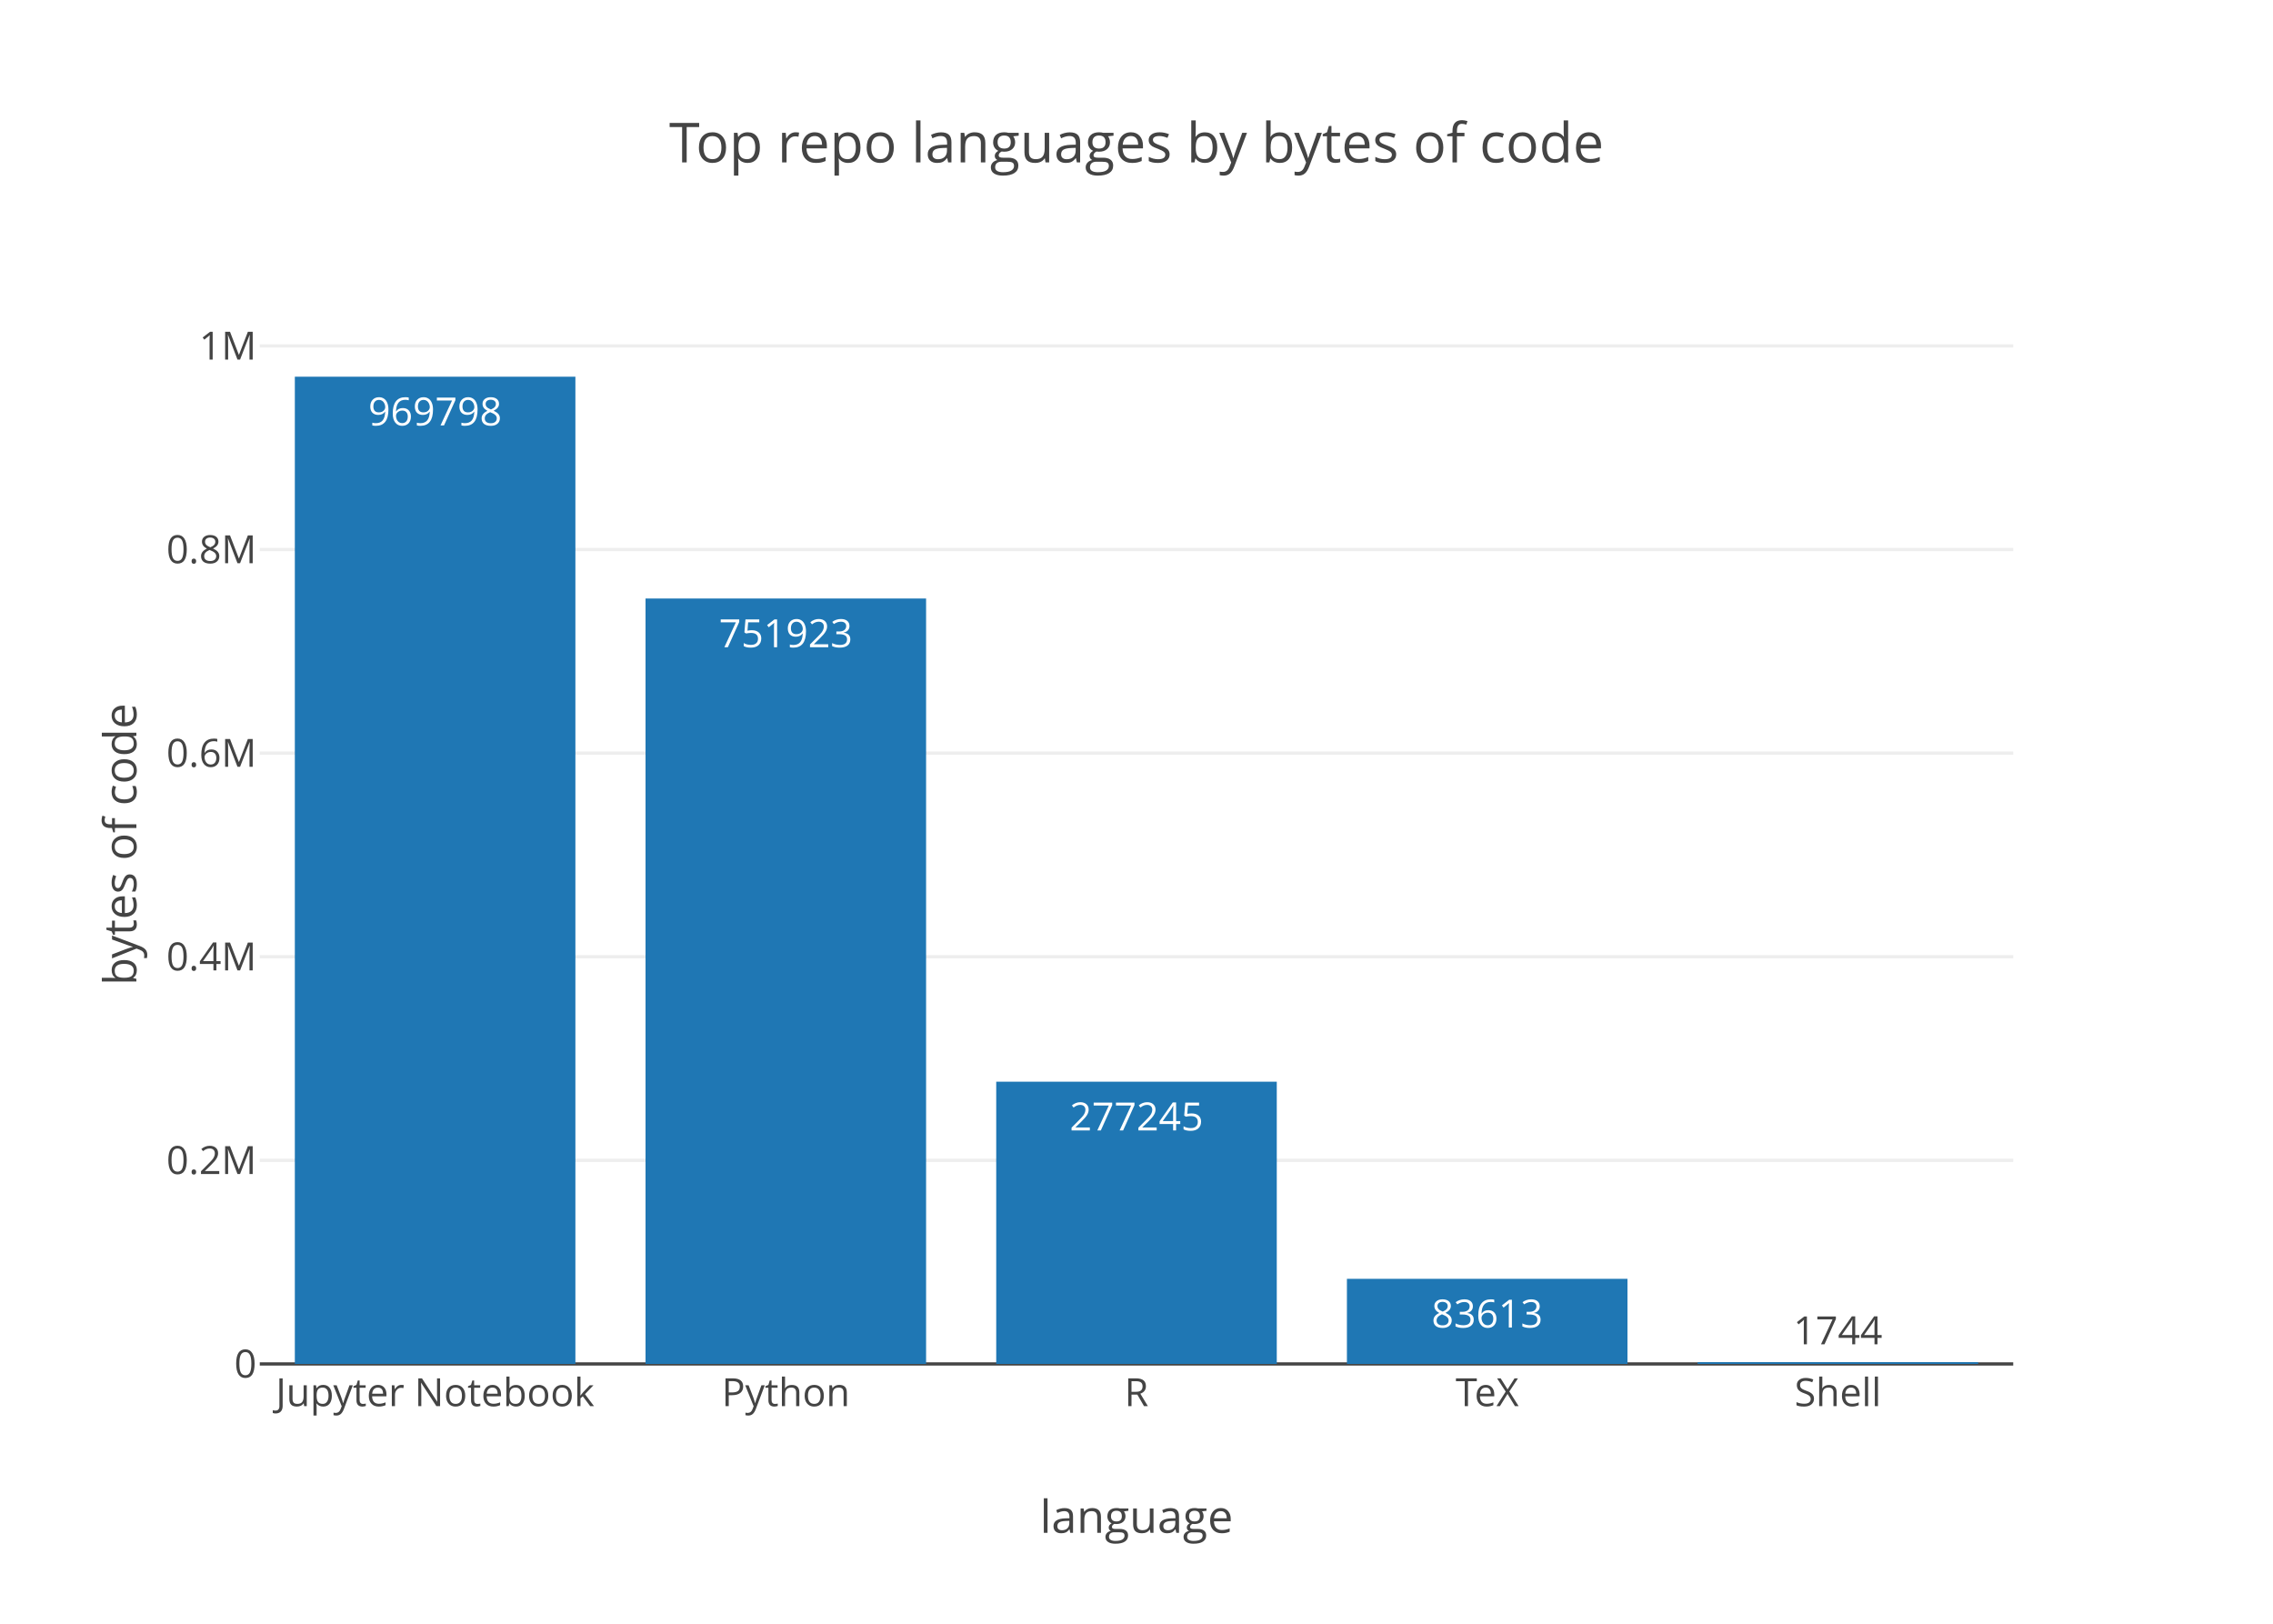
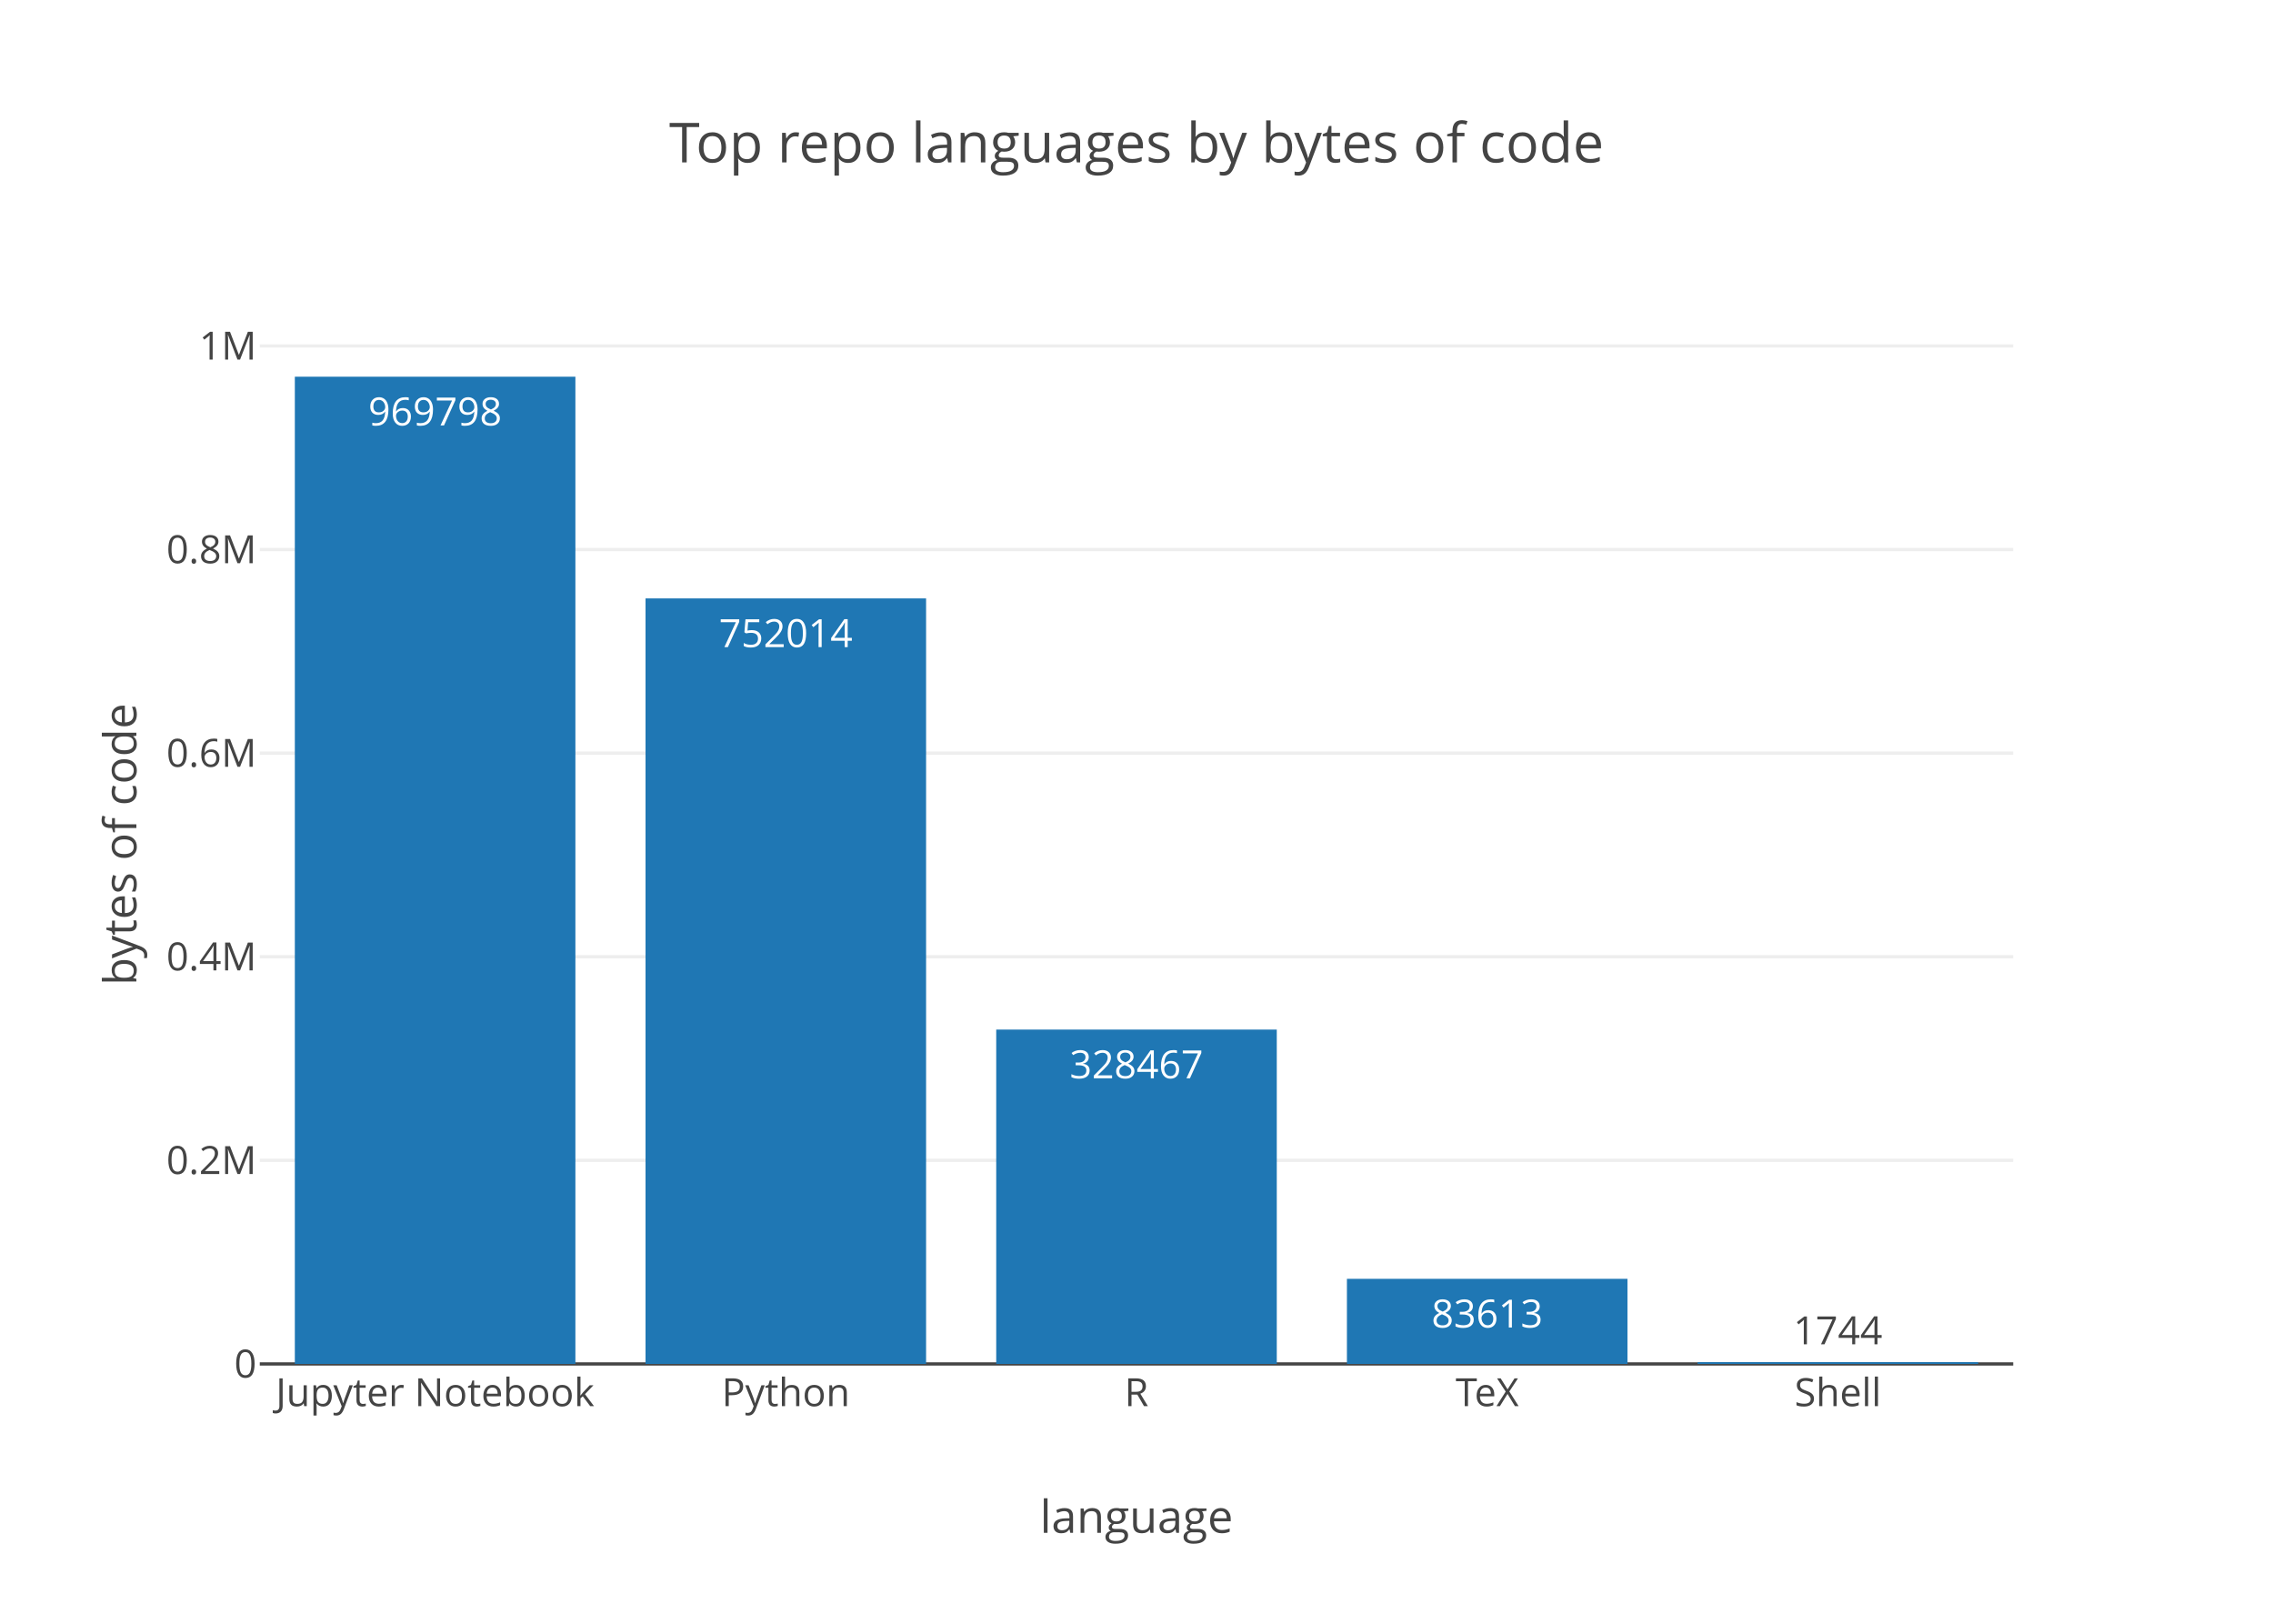
<svg xmlns="http://www.w3.org/2000/svg" class="main-svg" width="700" height="500" viewBox="0 0 700 500">
  <rect x="0" y="0" width="700" height="500" style="fill: rgb(255, 255, 255); fill-opacity: 1;" />
-   <defs id="defs-e309e1">
+   <defs id="defs-fb4fd3">
    <g class="clips">
-       <clipPath id="clipe309e1xyplot" class="plotclip">
+       <clipPath id="clipfb4fd3xyplot" class="plotclip">
        <rect width="540" height="320" />
      </clipPath>
-       <clipPath class="axesclip" id="clipe309e1x">
+       <clipPath class="axesclip" id="clipfb4fd3x">
        <rect x="80" y="0" width="540" height="500" />
      </clipPath>
-       <clipPath class="axesclip" id="clipe309e1y">
+       <clipPath class="axesclip" id="clipfb4fd3y">
        <rect x="0" y="100" width="700" height="320" />
      </clipPath>
-       <clipPath class="axesclip" id="clipe309e1xy">
+       <clipPath class="axesclip" id="clipfb4fd3xy">
        <rect x="80" y="100" width="540" height="320" />
      </clipPath>
    </g>
    <g class="gradients" />
  </defs>
  <g class="bglayer" />
  <g class="layer-below">
    <g class="imagelayer" />
    <g class="shapelayer" />
  </g>
  <g class="cartesianlayer">
    <g class="subplot xy">
      <g class="layer-subplot">
        <g class="shapelayer" />
        <g class="imagelayer" />
      </g>
      <g class="gridlayer">
        <g class="x" />
        <g class="y">
          <path class="ygrid crisp" transform="translate(0,357.31)" d="M80,0h540" style="stroke: rgb(238, 238, 238); stroke-opacity: 1; stroke-width: 1px;" />
          <path class="ygrid crisp" transform="translate(0,294.61)" d="M80,0h540" style="stroke: rgb(238, 238, 238); stroke-opacity: 1; stroke-width: 1px;" />
          <path class="ygrid crisp" transform="translate(0,231.92)" d="M80,0h540" style="stroke: rgb(238, 238, 238); stroke-opacity: 1; stroke-width: 1px;" />
          <path class="ygrid crisp" transform="translate(0,169.23)" d="M80,0h540" style="stroke: rgb(238, 238, 238); stroke-opacity: 1; stroke-width: 1px;" />
          <path class="ygrid crisp" transform="translate(0,106.53)" d="M80,0h540" style="stroke: rgb(238, 238, 238); stroke-opacity: 1; stroke-width: 1px;" />
        </g>
      </g>
      <g class="zerolinelayer">
        <path class="yzl zl crisp" transform="translate(0,420)" d="M80,0h540" style="stroke: rgb(68, 68, 68); stroke-opacity: 1; stroke-width: 1px;" />
      </g>
      <path class="xlines-below" />
      <path class="ylines-below" />
      <g class="overlines-below" />
      <g class="xaxislayer-below" />
      <g class="yaxislayer-below" />
      <g class="overaxes-below" />
-       <g class="plot" transform="translate(80, 100)" clip-path="url(#clipe309e1xyplot)">
+       <g class="plot" transform="translate(80, 100)" clip-path="url(#clipfb4fd3xyplot)">
        <g class="barlayer mlayer">
          <g class="trace bars" style="opacity: 1;">
            <g class="points">
              <g class="point">
                <path d="M10.8,320V16H97.2V320Z" style="vector-effect: non-scaling-stroke; opacity: 1; stroke-width: 0px; fill: rgb(31, 119, 180); fill-opacity: 1;" />
                <text class="bartext bartext-inside" transform="translate(53.99219 31)" text-anchor="middle" data-notex="1" x="0" y="0" style="font-family: 'Open Sans', verdana, arial, sans-serif; font-size: 12px; fill: rgb(255, 255, 255); fill-opacity: 1; white-space: pre;">969798</text>
              </g>
              <g class="point">
-                 <path d="M118.8,320V84.3H205.2V320Z" style="vector-effect: non-scaling-stroke; opacity: 1; stroke-width: 0px; fill: rgb(31, 119, 180); fill-opacity: 1;" />
-                 <text class="bartext bartext-inside" transform="translate(161.9922 99.3)" text-anchor="middle" data-notex="1" x="0" y="0" style="font-family: 'Open Sans', verdana, arial, sans-serif; font-size: 12px; fill: rgb(255, 255, 255); fill-opacity: 1; white-space: pre;">751923</text>
+                 <path d="M118.8,320V84.27H205.2V320Z" style="vector-effect: non-scaling-stroke; opacity: 1; stroke-width: 0px; fill: rgb(31, 119, 180); fill-opacity: 1;" />
+                 <text class="bartext bartext-inside" transform="translate(161.9922 99.27)" text-anchor="middle" data-notex="1" x="0" y="0" style="font-family: 'Open Sans', verdana, arial, sans-serif; font-size: 12px; fill: rgb(255, 255, 255); fill-opacity: 1; white-space: pre;">752014</text>
              </g>
              <g class="point">
-                 <path d="M226.8,320V233.09H313.2V320Z" style="vector-effect: non-scaling-stroke; opacity: 1; stroke-width: 0px; fill: rgb(31, 119, 180); fill-opacity: 1;" />
-                 <text class="bartext bartext-inside" transform="translate(269.9922 248.09)" text-anchor="middle" data-notex="1" x="0" y="0" style="font-family: 'Open Sans', verdana, arial, sans-serif; font-size: 12px; fill: rgb(255, 255, 255); fill-opacity: 1; white-space: pre;">277245</text>
+                 <path d="M226.8,320V217.04H313.2V320Z" style="vector-effect: non-scaling-stroke; opacity: 1; stroke-width: 0px; fill: rgb(31, 119, 180); fill-opacity: 1;" />
+                 <text class="bartext bartext-inside" transform="translate(269.9922 232.04)" text-anchor="middle" data-notex="1" x="0" y="0" style="font-family: 'Open Sans', verdana, arial, sans-serif; font-size: 12px; fill: rgb(255, 255, 255); fill-opacity: 1; white-space: pre;">328467</text>
              </g>
              <g class="point">
                <path d="M334.8,320V293.79H421.2V320Z" style="vector-effect: non-scaling-stroke; opacity: 1; stroke-width: 0px; fill: rgb(31, 119, 180); fill-opacity: 1;" />
                <text class="bartext bartext-inside" transform="translate(377.9922 308.79)" text-anchor="middle" data-notex="1" x="0" y="0" style="font-family: 'Open Sans', verdana, arial, sans-serif; font-size: 12px; fill: rgb(255, 255, 255); fill-opacity: 1; white-space: pre;">83613</text>
              </g>
              <g class="point">
                <path d="M442.8,320V319.45H529.2V320Z" style="vector-effect: non-scaling-stroke; opacity: 1; stroke-width: 0px; fill: rgb(31, 119, 180); fill-opacity: 1;" />
                <text class="bartext bartext-outside" transform="translate(485.9922 313.95)" text-anchor="middle" data-notex="1" x="0" y="0" style="font-family: 'Open Sans', verdana, arial, sans-serif; font-size: 12px; fill: rgb(68, 68, 68); fill-opacity: 1; white-space: pre;">1744</text>
              </g>
            </g>
          </g>
        </g>
      </g>
      <g class="overplot" />
      <path class="xlines-above crisp" d="M0,0" style="fill: none;" />
      <path class="ylines-above crisp" d="M0,0" style="fill: none;" />
      <g class="overlines-above" />
      <g class="xaxislayer-above">
        <g class="xtick">
          <text text-anchor="middle" x="0" y="433" transform="translate(134,0)" style="font-family: 'Open Sans', verdana, arial, sans-serif; font-size: 12px; fill: rgb(68, 68, 68); fill-opacity: 1; white-space: pre;">Jupyter Notebook</text>
        </g>
        <g class="xtick">
          <text text-anchor="middle" x="0" y="433" transform="translate(242,0)" style="font-family: 'Open Sans', verdana, arial, sans-serif; font-size: 12px; fill: rgb(68, 68, 68); fill-opacity: 1; white-space: pre;">Python</text>
        </g>
        <g class="xtick">
          <text text-anchor="middle" x="0" y="433" transform="translate(350,0)" style="font-family: 'Open Sans', verdana, arial, sans-serif; font-size: 12px; fill: rgb(68, 68, 68); fill-opacity: 1; white-space: pre;">R</text>
        </g>
        <g class="xtick">
          <text text-anchor="middle" x="0" y="433" transform="translate(458,0)" style="font-family: 'Open Sans', verdana, arial, sans-serif; font-size: 12px; fill: rgb(68, 68, 68); fill-opacity: 1; white-space: pre;">TeX</text>
        </g>
        <g class="xtick">
          <text text-anchor="middle" x="0" y="433" transform="translate(566,0)" style="font-family: 'Open Sans', verdana, arial, sans-serif; font-size: 12px; fill: rgb(68, 68, 68); fill-opacity: 1; white-space: pre;">Shell</text>
        </g>
      </g>
      <g class="yaxislayer-above">
        <g class="ytick">
          <text text-anchor="end" x="79" y="4.2" transform="translate(0,420)" style="font-family: 'Open Sans', verdana, arial, sans-serif; font-size: 12px; fill: rgb(68, 68, 68); fill-opacity: 1; white-space: pre;">0</text>
        </g>
        <g class="ytick">
          <text text-anchor="end" x="79" y="4.2" transform="translate(0,357.31)" style="font-family: 'Open Sans', verdana, arial, sans-serif; font-size: 12px; fill: rgb(68, 68, 68); fill-opacity: 1; white-space: pre;">0.2M</text>
        </g>
        <g class="ytick">
          <text text-anchor="end" x="79" y="4.2" transform="translate(0,294.61)" style="font-family: 'Open Sans', verdana, arial, sans-serif; font-size: 12px; fill: rgb(68, 68, 68); fill-opacity: 1; white-space: pre;">0.4M</text>
        </g>
        <g class="ytick">
          <text text-anchor="end" x="79" y="4.2" transform="translate(0,231.92)" style="font-family: 'Open Sans', verdana, arial, sans-serif; font-size: 12px; fill: rgb(68, 68, 68); fill-opacity: 1; white-space: pre;">0.6M</text>
        </g>
        <g class="ytick">
          <text text-anchor="end" x="79" y="4.2" transform="translate(0,169.23)" style="font-family: 'Open Sans', verdana, arial, sans-serif; font-size: 12px; fill: rgb(68, 68, 68); fill-opacity: 1; white-space: pre;">0.8M</text>
        </g>
        <g class="ytick">
          <text text-anchor="end" x="79" y="4.2" transform="translate(0,106.53)" style="font-family: 'Open Sans', verdana, arial, sans-serif; font-size: 12px; fill: rgb(68, 68, 68); fill-opacity: 1; white-space: pre;">1M</text>
        </g>
      </g>
      <g class="overaxes-above" />
    </g>
  </g>
  <g class="polarlayer" />
  <g class="ternarylayer" />
  <g class="geolayer" />
  <g class="pielayer" />
  <g class="glimages" />
-   <defs id="topdefs-e309e1">
+   <defs id="topdefs-fb4fd3">
    <g class="clips" />
  </defs>
  <g class="layer-above">
    <g class="imagelayer" />
    <g class="shapelayer" />
  </g>
  <g class="infolayer">
    <g class="g-gtitle">
      <text class="gtitle" x="350" y="50" text-anchor="middle" dy="0em" style="font-family: 'Open Sans', verdana, arial, sans-serif; font-size: 17px; fill: rgb(68, 68, 68); opacity: 1; font-weight: normal; white-space: pre;">Top repo languages by bytes of code</text>
    </g>
    <g class="g-xtitle">
      <text class="xtitle" x="350" y="472" text-anchor="middle" style="font-family: 'Open Sans', verdana, arial, sans-serif; font-size: 14px; fill: rgb(68, 68, 68); opacity: 1; font-weight: normal; white-space: pre;">language</text>
    </g>
    <g class="g-ytitle">
      <text class="ytitle" transform="rotate(-90,42,260)" x="42" y="260" text-anchor="middle" style="font-family: 'Open Sans', verdana, arial, sans-serif; font-size: 14px; fill: rgb(68, 68, 68); opacity: 1; font-weight: normal; white-space: pre;">bytes of code</text>
    </g>
  </g>
</svg>
